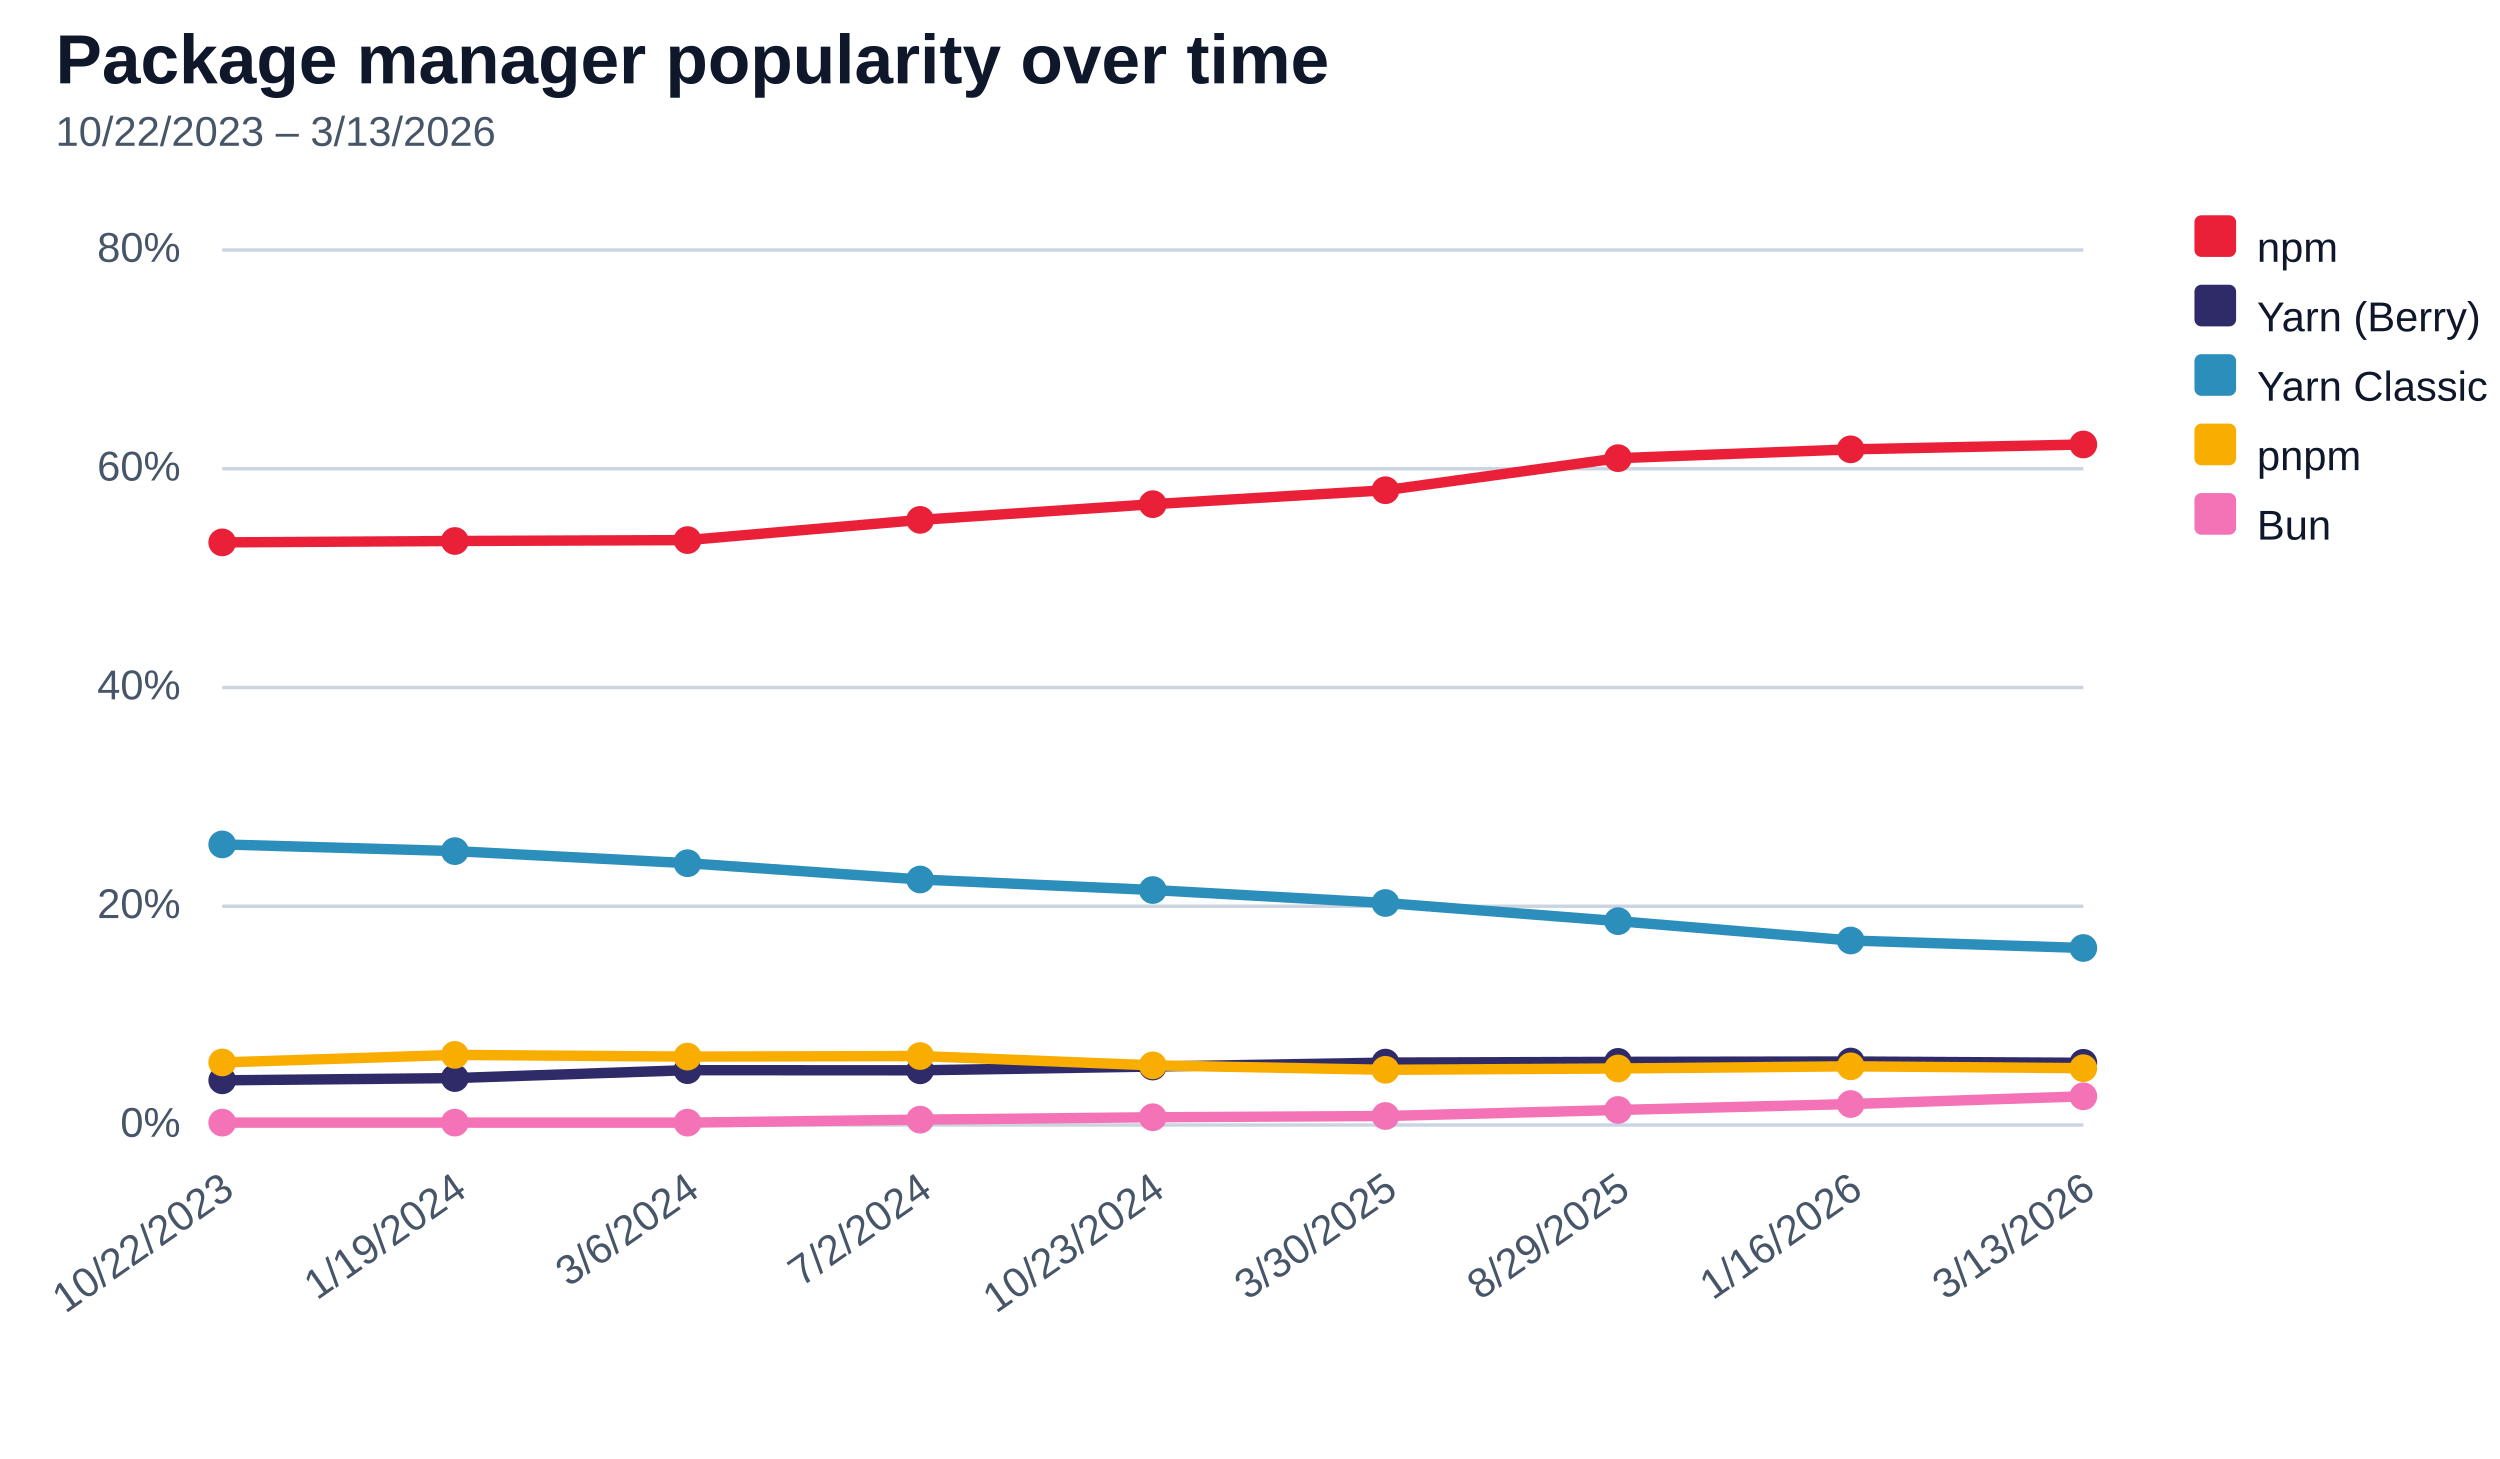
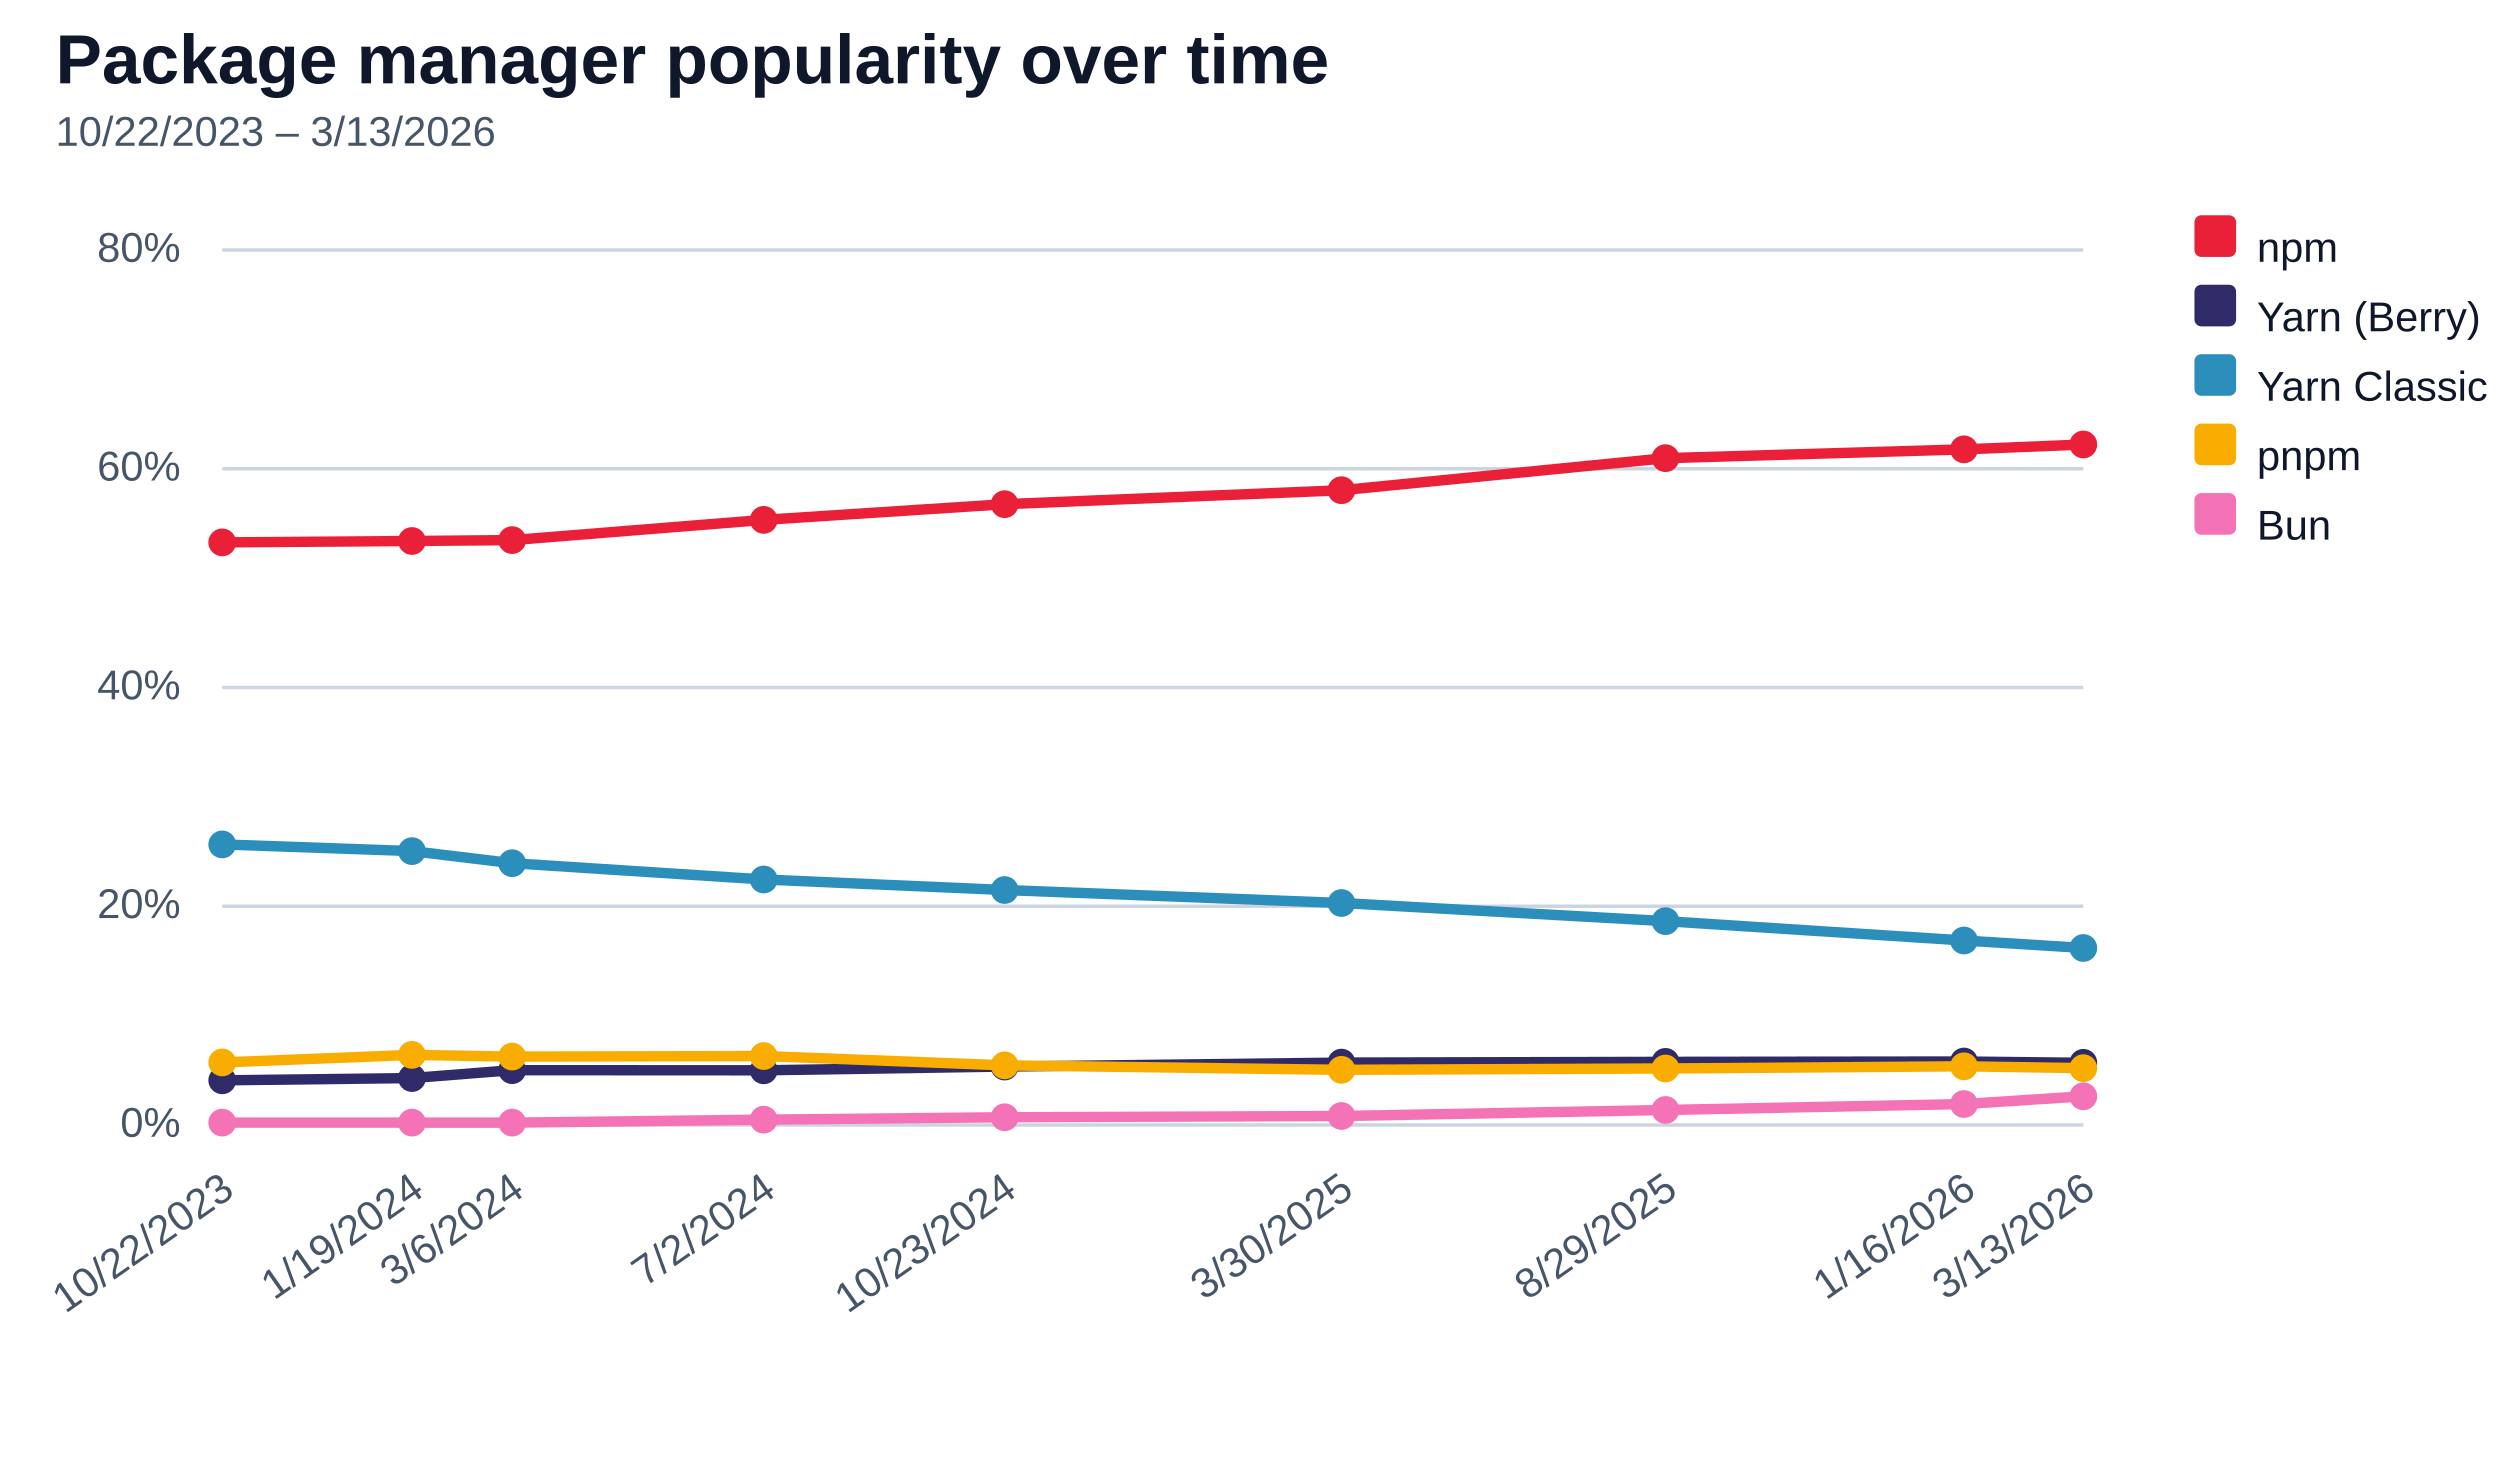
<svg xmlns="http://www.w3.org/2000/svg" width="720" height="420" viewBox="0 0 720 420" role="img" aria-label="Package manager popularity over time">
  <style>
    text { font-family: "Helvetica Neue", Arial, sans-serif; }
    .title { font-size: 20px; font-weight: 700; fill: #0f172a; }
    .subtitle { font-size: 12px; fill: #475569; }
    .axis { stroke: #cbd5e1; stroke-width: 1; }
    .legend { font-size: 12px; fill: #0f172a; }
    .tick { font-size: 12px; fill: #475569; }
  </style>
  <text class="title" x="16" y="24">Package manager popularity over time</text>
  <text class="subtitle" x="16" y="42">10/22/2023 – 3/13/2026</text>
  <g class="y-ticks">
    <line class="axis" x1="64" y1="324" x2="600" y2="324" />
    <text class="tick" x="52" y="324" dominant-baseline="middle" text-anchor="end">0%</text>
    <line class="axis" x1="64" y1="261" x2="600" y2="261" />
    <text class="tick" x="52" y="261" dominant-baseline="middle" text-anchor="end">20%</text>
    <line class="axis" x1="64" y1="198" x2="600" y2="198" />
    <text class="tick" x="52" y="198" dominant-baseline="middle" text-anchor="end">40%</text>
    <line class="axis" x1="64" y1="135" x2="600" y2="135" />
    <text class="tick" x="52" y="135" dominant-baseline="middle" text-anchor="end">60%</text>
    <line class="axis" x1="64" y1="72" x2="600" y2="72" />
    <text class="tick" x="52" y="72" dominant-baseline="middle" text-anchor="end">80%</text>
  </g>
  <g class="x-ticks">
    <text class="tick" x="68" y="344" text-anchor="end" transform="rotate(-35 68 344)">10/22/2023</text>
-     <text class="tick" x="135" y="344" text-anchor="end" transform="rotate(-35 135 344)">1/19/2024</text>
-     <text class="tick" x="202" y="344" text-anchor="end" transform="rotate(-35 202 344)">3/6/2024</text>
-     <text class="tick" x="269" y="344" text-anchor="end" transform="rotate(-35 269 344)">7/2/2024</text>
-     <text class="tick" x="336" y="344" text-anchor="end" transform="rotate(-35 336 344)">10/23/2024</text>
-     <text class="tick" x="403" y="344" text-anchor="end" transform="rotate(-35 403 344)">3/30/2025</text>
-     <text class="tick" x="470" y="344" text-anchor="end" transform="rotate(-35 470 344)">8/29/2025</text>
-     <text class="tick" x="537" y="344" text-anchor="end" transform="rotate(-35 537 344)">1/16/2026</text>
+     <text class="tick" x="122.644" y="344" text-anchor="end" transform="rotate(-35 122.6438 344)">1/19/2024</text>
+     <text class="tick" x="151.501" y="344" text-anchor="end" transform="rotate(-35 151.5006 344)">3/6/2024</text>
+     <text class="tick" x="223.95" y="344" text-anchor="end" transform="rotate(-35 223.9496 344)">7/2/2024</text>
+     <text class="tick" x="293.329" y="344" text-anchor="end" transform="rotate(-35 293.3288 344)">10/23/2024</text>
+     <text class="tick" x="390.337" y="344" text-anchor="end" transform="rotate(-35 390.3368 344)">3/30/2025</text>
+     <text class="tick" x="483.661" y="344" text-anchor="end" transform="rotate(-35 483.6609 344)">8/29/2025</text>
+     <text class="tick" x="569.617" y="344" text-anchor="end" transform="rotate(-35 569.6174 344)">1/16/2026</text>
    <text class="tick" x="604" y="344" text-anchor="end" transform="rotate(-35 604 344)">3/13/2026</text>
  </g>
  <g class="series-group">
    <g class="series" data-key="npm">
-       <polyline fill="none" stroke="#ea2039" stroke-width="3" points="64,156.206 131,155.806 198,155.547 265,149.723 332,145.202 399,141.186 466,131.952 533,129.411 600,128.008" />
+       <polyline fill="none" stroke="#ea2039" stroke-width="3" points="64,156.206 118.644,155.806 147.501,155.547 219.95,149.723 289.329,145.202 386.337,141.186 479.661,131.952 565.617,129.411 600,128.008" />
      <circle cx="64" cy="156.206" r="4" fill="#ea2039" />
-       <circle cx="131" cy="155.806" r="4" fill="#ea2039" />
-       <circle cx="198" cy="155.547" r="4" fill="#ea2039" />
-       <circle cx="265" cy="149.723" r="4" fill="#ea2039" />
-       <circle cx="332" cy="145.202" r="4" fill="#ea2039" />
-       <circle cx="399" cy="141.186" r="4" fill="#ea2039" />
-       <circle cx="466" cy="131.952" r="4" fill="#ea2039" />
-       <circle cx="533" cy="129.411" r="4" fill="#ea2039" />
+       <circle cx="118.644" cy="155.806" r="4" fill="#ea2039" />
+       <circle cx="147.501" cy="155.547" r="4" fill="#ea2039" />
+       <circle cx="219.95" cy="149.723" r="4" fill="#ea2039" />
+       <circle cx="289.329" cy="145.202" r="4" fill="#ea2039" />
+       <circle cx="386.337" cy="141.186" r="4" fill="#ea2039" />
+       <circle cx="479.661" cy="131.952" r="4" fill="#ea2039" />
+       <circle cx="565.617" cy="129.411" r="4" fill="#ea2039" />
      <circle cx="600" cy="128.008" r="4" fill="#ea2039" />
    </g>
    <g class="series" data-key="yarn_modern">
-       <polyline fill="none" stroke="#2f2a68" stroke-width="3" points="64,311.132 131,310.483 198,308.208 265,308.25 332,307.168 399,306.03 466,305.817 533,305.714 600,306.089" />
+       <polyline fill="none" stroke="#2f2a68" stroke-width="3" points="64,311.132 118.644,310.483 147.501,308.208 219.95,308.25 289.329,307.168 386.337,306.03 479.661,305.817 565.617,305.714 600,306.089" />
      <circle cx="64" cy="311.132" r="4" fill="#2f2a68" />
-       <circle cx="131" cy="310.483" r="4" fill="#2f2a68" />
-       <circle cx="198" cy="308.208" r="4" fill="#2f2a68" />
-       <circle cx="265" cy="308.25" r="4" fill="#2f2a68" />
-       <circle cx="332" cy="307.168" r="4" fill="#2f2a68" />
-       <circle cx="399" cy="306.03" r="4" fill="#2f2a68" />
-       <circle cx="466" cy="305.817" r="4" fill="#2f2a68" />
-       <circle cx="533" cy="305.714" r="4" fill="#2f2a68" />
+       <circle cx="118.644" cy="310.483" r="4" fill="#2f2a68" />
+       <circle cx="147.501" cy="308.208" r="4" fill="#2f2a68" />
+       <circle cx="219.95" cy="308.25" r="4" fill="#2f2a68" />
+       <circle cx="289.329" cy="307.168" r="4" fill="#2f2a68" />
+       <circle cx="386.337" cy="306.03" r="4" fill="#2f2a68" />
+       <circle cx="479.661" cy="305.817" r="4" fill="#2f2a68" />
+       <circle cx="565.617" cy="305.714" r="4" fill="#2f2a68" />
      <circle cx="600" cy="306.089" r="4" fill="#2f2a68" />
    </g>
    <g class="series" data-key="yarn_classic">
-       <polyline fill="none" stroke="#2c8ebb" stroke-width="3" points="64,243.191 131,245.122 198,248.604 265,253.296 332,256.328 399,260.067 466,265.295 533,270.867 600,273.021" />
+       <polyline fill="none" stroke="#2c8ebb" stroke-width="3" points="64,243.191 118.644,245.122 147.501,248.604 219.95,253.296 289.329,256.328 386.337,260.067 479.661,265.295 565.617,270.867 600,273.021" />
      <circle cx="64" cy="243.191" r="4" fill="#2c8ebb" />
-       <circle cx="131" cy="245.122" r="4" fill="#2c8ebb" />
-       <circle cx="198" cy="248.604" r="4" fill="#2c8ebb" />
-       <circle cx="265" cy="253.296" r="4" fill="#2c8ebb" />
-       <circle cx="332" cy="256.328" r="4" fill="#2c8ebb" />
-       <circle cx="399" cy="260.067" r="4" fill="#2c8ebb" />
-       <circle cx="466" cy="265.295" r="4" fill="#2c8ebb" />
-       <circle cx="533" cy="270.867" r="4" fill="#2c8ebb" />
+       <circle cx="118.644" cy="245.122" r="4" fill="#2c8ebb" />
+       <circle cx="147.501" cy="248.604" r="4" fill="#2c8ebb" />
+       <circle cx="219.95" cy="253.296" r="4" fill="#2c8ebb" />
+       <circle cx="289.329" cy="256.328" r="4" fill="#2c8ebb" />
+       <circle cx="386.337" cy="260.067" r="4" fill="#2c8ebb" />
+       <circle cx="479.661" cy="265.295" r="4" fill="#2c8ebb" />
+       <circle cx="565.617" cy="270.867" r="4" fill="#2c8ebb" />
      <circle cx="600" cy="273.021" r="4" fill="#2c8ebb" />
    </g>
    <g class="series" data-key="pnpm">
-       <polyline fill="none" stroke="#f9ad00" stroke-width="3" points="64,305.985 131,303.81 198,304.302 265,304.141 332,306.824 399,308.103 466,307.722 533,307.094 600,307.639" />
+       <polyline fill="none" stroke="#f9ad00" stroke-width="3" points="64,305.985 118.644,303.81 147.501,304.302 219.95,304.141 289.329,306.824 386.337,308.103 479.661,307.722 565.617,307.094 600,307.639" />
      <circle cx="64" cy="305.985" r="4" fill="#f9ad00" />
-       <circle cx="131" cy="303.81" r="4" fill="#f9ad00" />
-       <circle cx="198" cy="304.302" r="4" fill="#f9ad00" />
-       <circle cx="265" cy="304.141" r="4" fill="#f9ad00" />
-       <circle cx="332" cy="306.824" r="4" fill="#f9ad00" />
-       <circle cx="399" cy="308.103" r="4" fill="#f9ad00" />
-       <circle cx="466" cy="307.722" r="4" fill="#f9ad00" />
-       <circle cx="533" cy="307.094" r="4" fill="#f9ad00" />
+       <circle cx="118.644" cy="303.81" r="4" fill="#f9ad00" />
+       <circle cx="147.501" cy="304.302" r="4" fill="#f9ad00" />
+       <circle cx="219.95" cy="304.141" r="4" fill="#f9ad00" />
+       <circle cx="289.329" cy="306.824" r="4" fill="#f9ad00" />
+       <circle cx="386.337" cy="308.103" r="4" fill="#f9ad00" />
+       <circle cx="479.661" cy="307.722" r="4" fill="#f9ad00" />
+       <circle cx="565.617" cy="307.094" r="4" fill="#f9ad00" />
      <circle cx="600" cy="307.639" r="4" fill="#f9ad00" />
    </g>
    <g class="series" data-key="bun">
-       <polyline fill="none" stroke="#f472b6" stroke-width="3" points="64,323.314 131,323.316 198,323.321 265,322.459 332,321.767 399,321.408 466,319.671 533,317.962 600,315.733" />
+       <polyline fill="none" stroke="#f472b6" stroke-width="3" points="64,323.314 118.644,323.316 147.501,323.321 219.95,322.459 289.329,321.767 386.337,321.408 479.661,319.671 565.617,317.962 600,315.733" />
      <circle cx="64" cy="323.314" r="4" fill="#f472b6" />
-       <circle cx="131" cy="323.316" r="4" fill="#f472b6" />
-       <circle cx="198" cy="323.321" r="4" fill="#f472b6" />
-       <circle cx="265" cy="322.459" r="4" fill="#f472b6" />
-       <circle cx="332" cy="321.767" r="4" fill="#f472b6" />
-       <circle cx="399" cy="321.408" r="4" fill="#f472b6" />
-       <circle cx="466" cy="319.671" r="4" fill="#f472b6" />
-       <circle cx="533" cy="317.962" r="4" fill="#f472b6" />
+       <circle cx="118.644" cy="323.316" r="4" fill="#f472b6" />
+       <circle cx="147.501" cy="323.321" r="4" fill="#f472b6" />
+       <circle cx="219.95" cy="322.459" r="4" fill="#f472b6" />
+       <circle cx="289.329" cy="321.767" r="4" fill="#f472b6" />
+       <circle cx="386.337" cy="321.408" r="4" fill="#f472b6" />
+       <circle cx="479.661" cy="319.671" r="4" fill="#f472b6" />
+       <circle cx="565.617" cy="317.962" r="4" fill="#f472b6" />
      <circle cx="600" cy="315.733" r="4" fill="#f472b6" />
    </g>
  </g>
  <g class="legend-group">
    <g class="legend-item" data-key="npm">
      <rect x="632" y="62" width="12" height="12" rx="2" fill="#ea2039" />
      <text class="legend" x="650" y="72" dominant-baseline="middle">npm</text>
    </g>
    <g class="legend-item" data-key="yarn_modern">
      <rect x="632" y="82" width="12" height="12" rx="2" fill="#2f2a68" />
      <text class="legend" x="650" y="92" dominant-baseline="middle">Yarn (Berry)</text>
    </g>
    <g class="legend-item" data-key="yarn_classic">
      <rect x="632" y="102" width="12" height="12" rx="2" fill="#2c8ebb" />
      <text class="legend" x="650" y="112" dominant-baseline="middle">Yarn Classic</text>
    </g>
    <g class="legend-item" data-key="pnpm">
      <rect x="632" y="122" width="12" height="12" rx="2" fill="#f9ad00" />
      <text class="legend" x="650" y="132" dominant-baseline="middle">pnpm</text>
    </g>
    <g class="legend-item" data-key="bun">
      <rect x="632" y="142" width="12" height="12" rx="2" fill="#f472b6" />
      <text class="legend" x="650" y="152" dominant-baseline="middle">Bun</text>
    </g>
  </g>
</svg>
